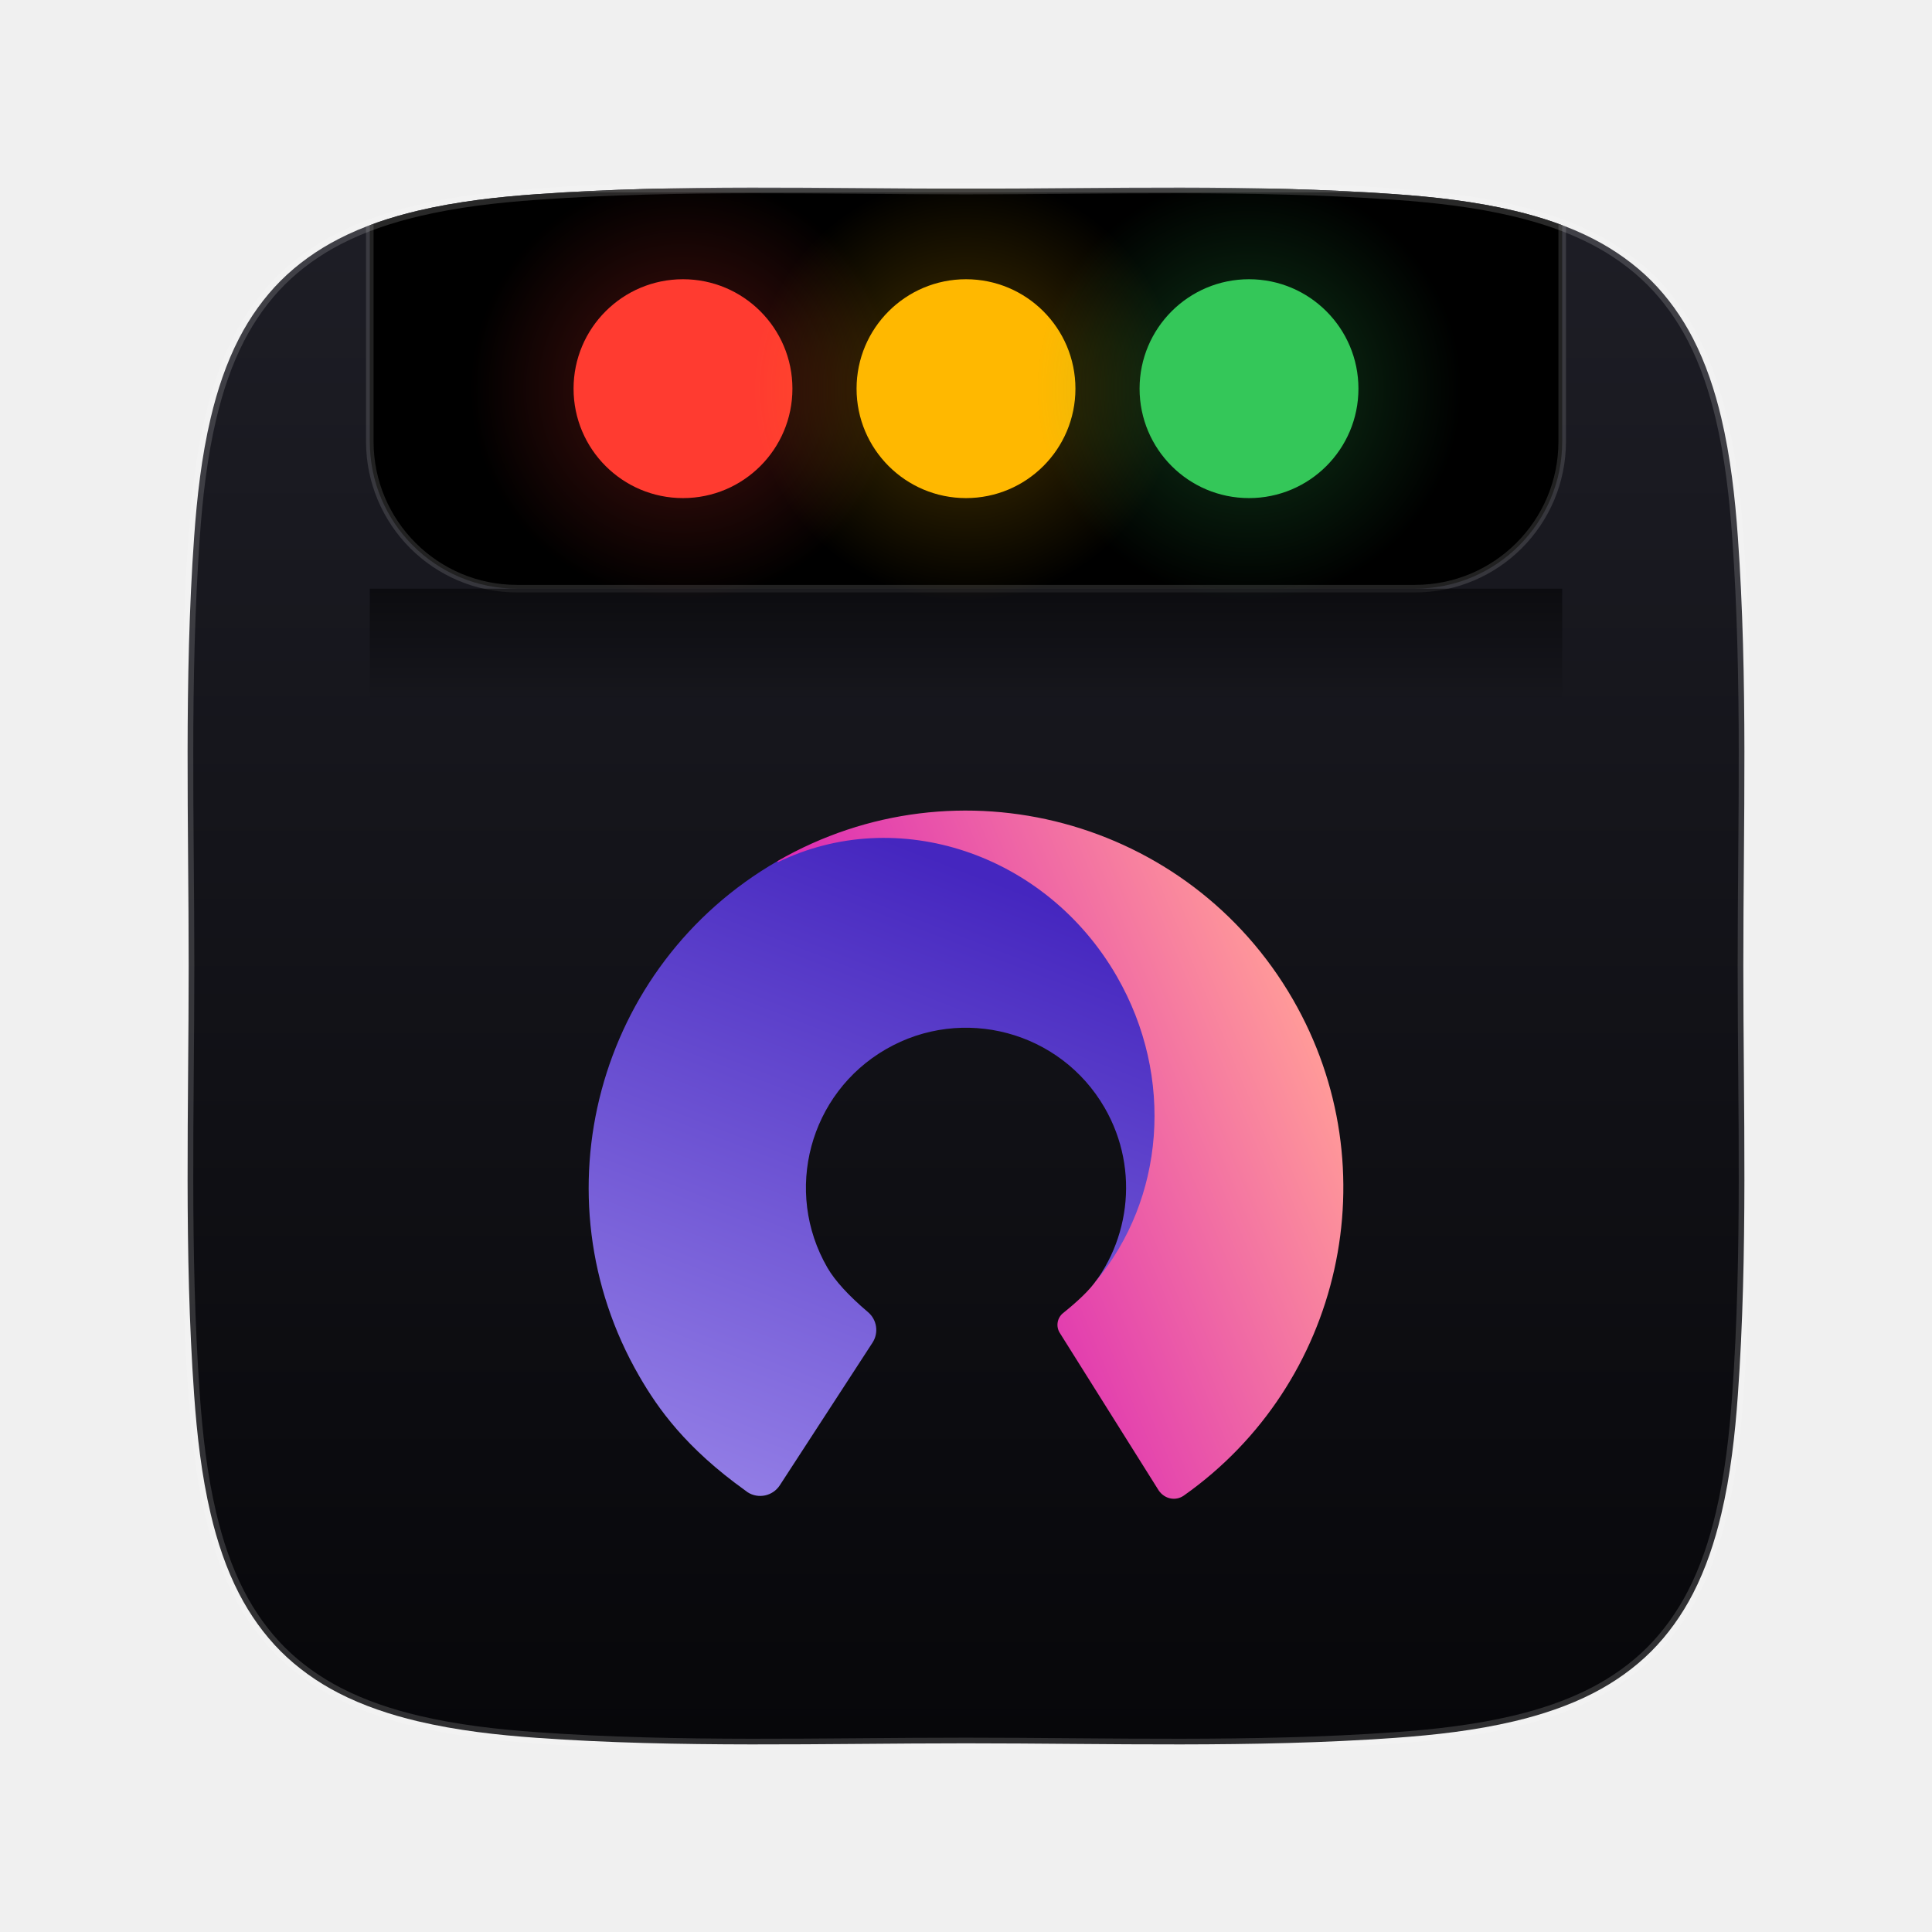
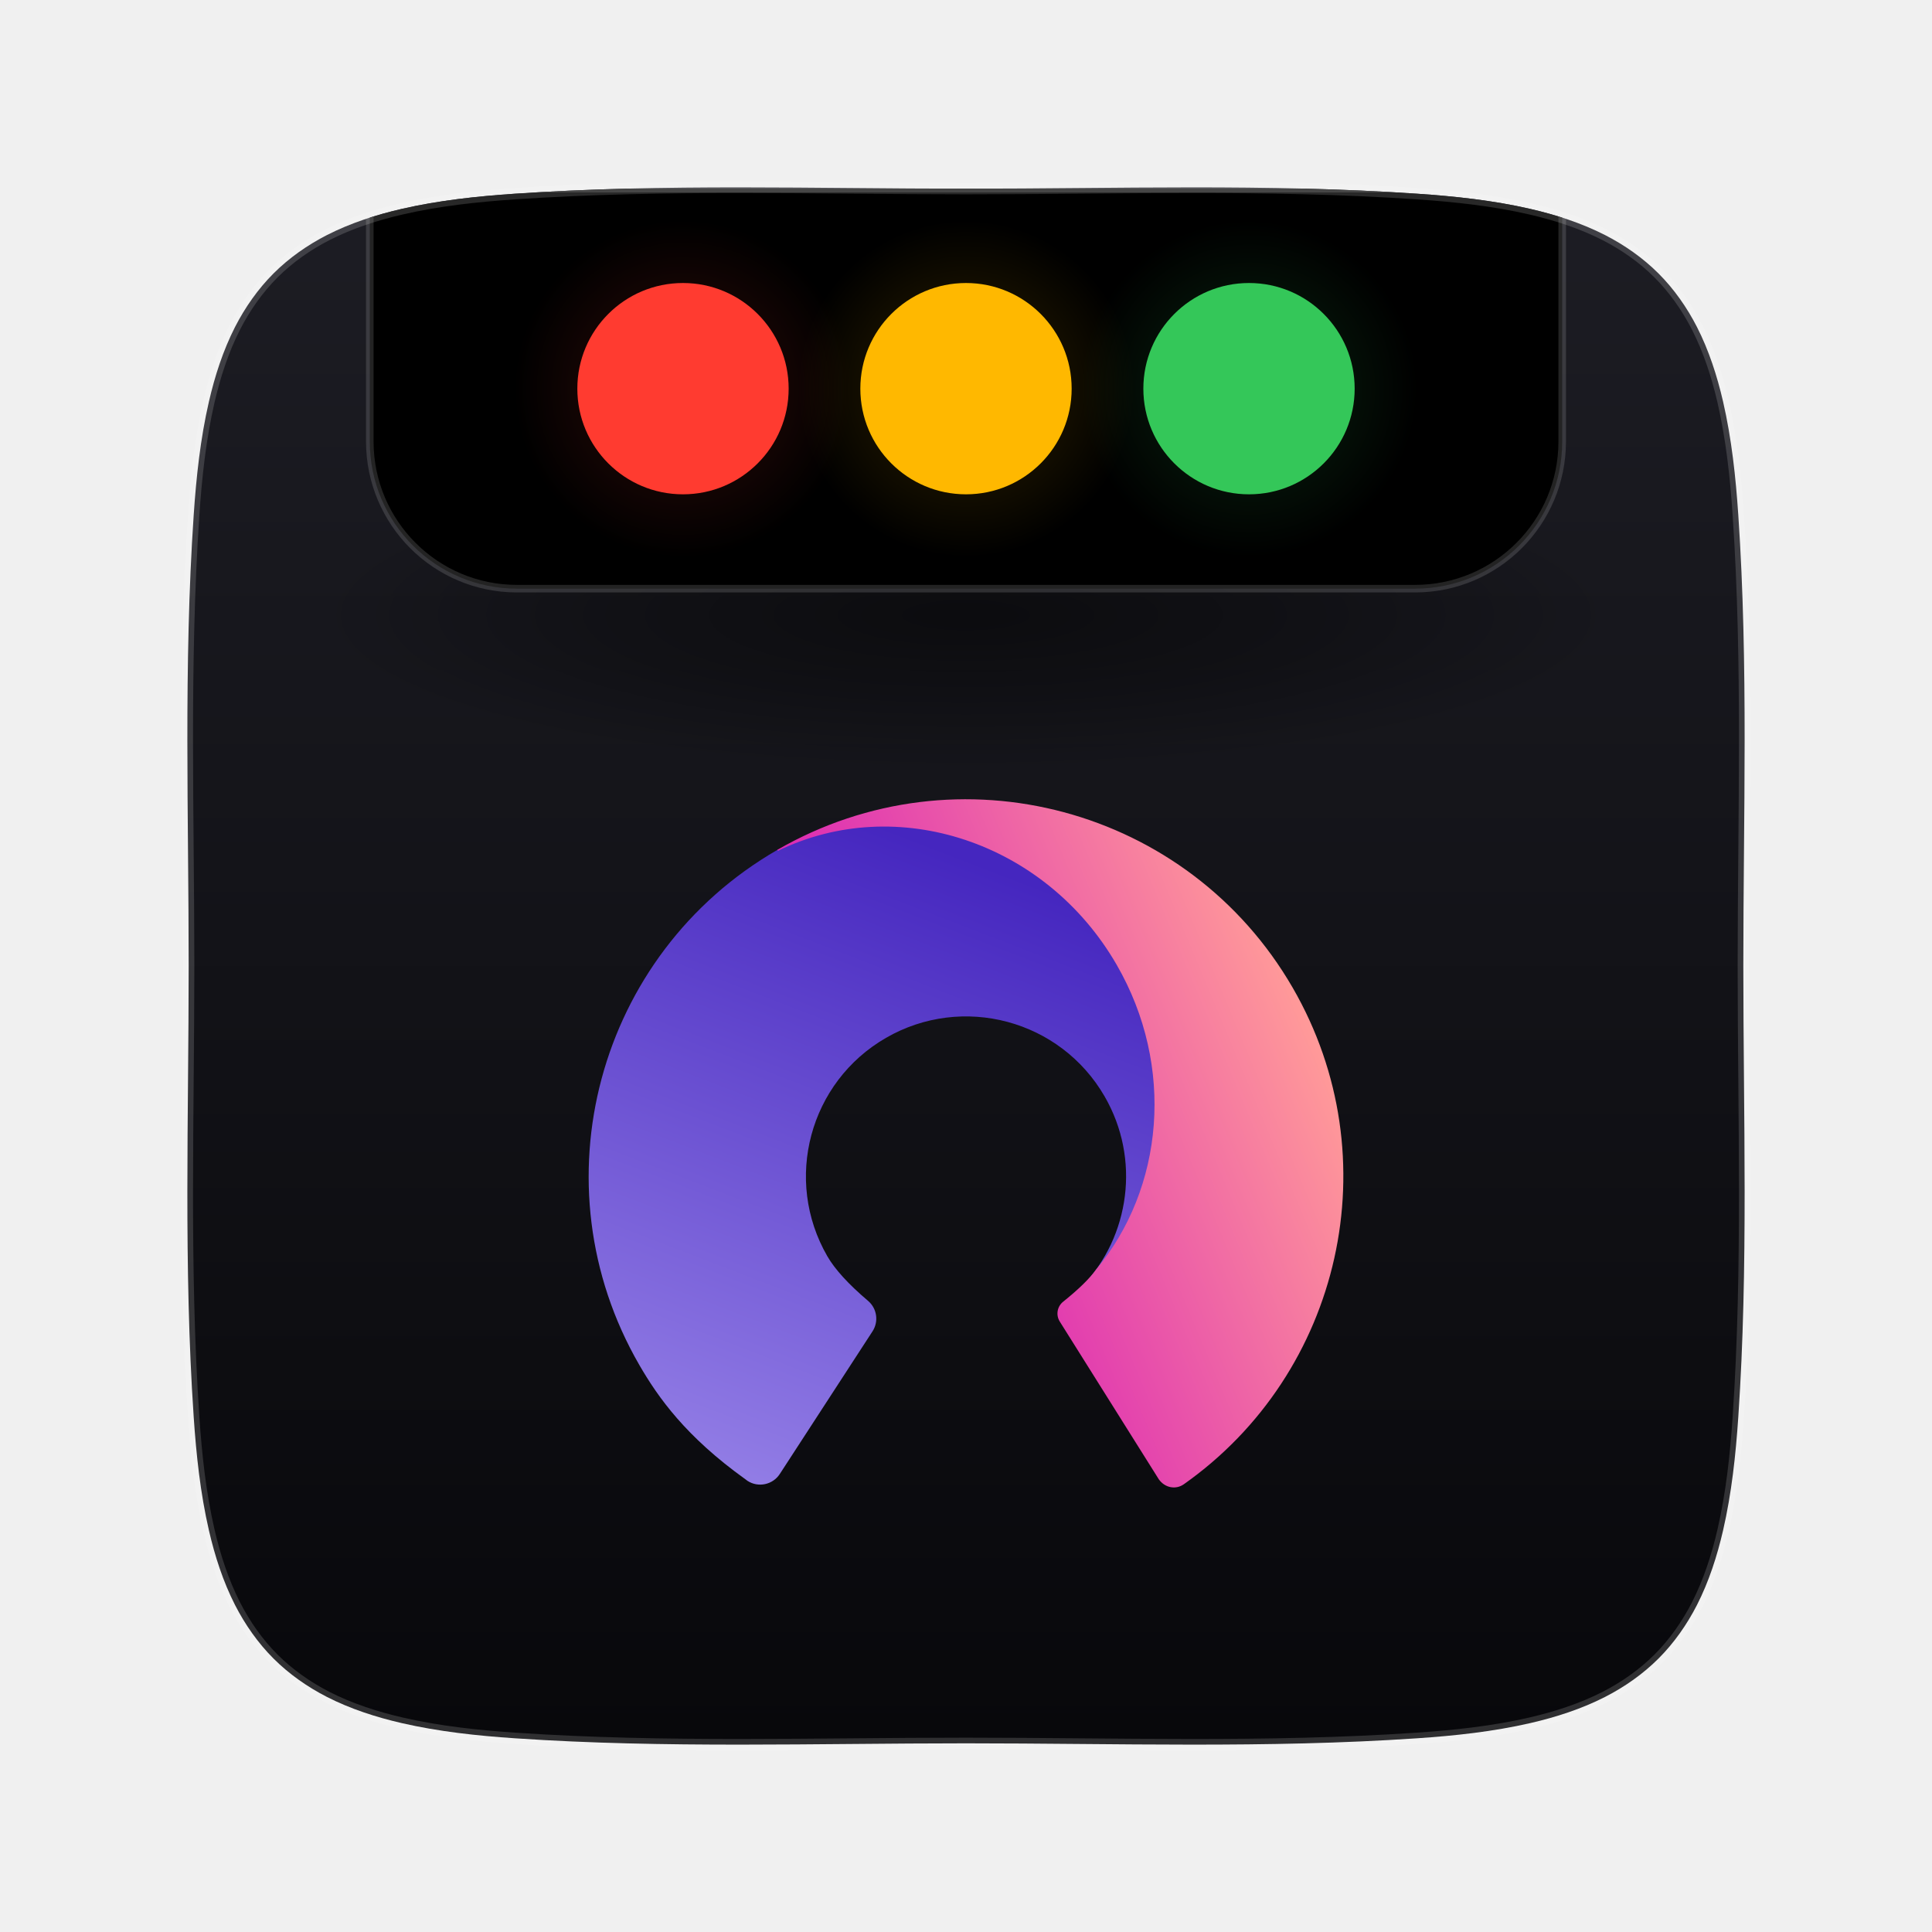
<svg xmlns="http://www.w3.org/2000/svg" width="1024" height="1024" viewBox="0 0 1024 1024" fill="none" role="img">
  <defs>
    <linearGradient id="plate" gradientUnits="userSpaceOnUse" x1="512" y1="100" x2="512" y2="924">
-       <stop offset="0" stop-color="#1E1E26" />
-       <stop offset="1" stop-color="#07070A" />
+       <stop offset="0" stop-color="#1D1D24" />
+       <stop offset="1" stop-color="#08080B" />
    </linearGradient>
    <linearGradient id="lg1" gradientUnits="userSpaceOnUse" x1="12.24" y1="65.96" x2="34" y2="9.52">
      <stop offset="0" stop-color="#937EE6" />
      <stop offset="1" stop-color="#4526BF" />
    </linearGradient>
    <linearGradient id="lg2" gradientUnits="userSpaceOnUse" x1="59.84" y1="12.92" x2="22.44" y2="28.56">
      <stop offset="0" stop-color="#FF9999" />
      <stop offset="1" stop-color="#D921B6" />
    </linearGradient>
    <radialGradient id="glow-red">
-       <stop offset="0" stop-color="#FF3B30" stop-opacity=".55" />
-       <stop offset=".45" stop-color="#FF3B30" stop-opacity=".16" />
+       <stop offset="0" stop-color="#FF3B30" stop-opacity=".42" />
+       <stop offset=".42" stop-color="#FF3B30" stop-opacity=".11" />
      <stop offset="1" stop-color="#FF3B30" stop-opacity="0" />
    </radialGradient>
    <radialGradient id="glow-amber">
-       <stop offset="0" stop-color="#FFB800" stop-opacity=".55" />
-       <stop offset=".45" stop-color="#FFB800" stop-opacity=".16" />
+       <stop offset="0" stop-color="#FFB800" stop-opacity=".42" />
+       <stop offset=".42" stop-color="#FFB800" stop-opacity=".11" />
      <stop offset="1" stop-color="#FFB800" stop-opacity="0" />
    </radialGradient>
    <radialGradient id="glow-green">
-       <stop offset="0" stop-color="#34C759" stop-opacity=".55" />
-       <stop offset=".45" stop-color="#34C759" stop-opacity=".16" />
+       <stop offset="0" stop-color="#34C759" stop-opacity=".42" />
+       <stop offset=".42" stop-color="#34C759" stop-opacity=".11" />
      <stop offset="1" stop-color="#34C759" stop-opacity="0" />
    </radialGradient>
-     <linearGradient id="notchShadow" gradientUnits="userSpaceOnUse" x1="512" y1="312" x2="512" y2="372">
+     <radialGradient id="notchShadow">
      <stop offset="0" stop-color="#000000" stop-opacity=".5" />
+       <stop offset=".55" stop-color="#000000" stop-opacity=".26" />
      <stop offset="1" stop-color="#000000" stop-opacity="0" />
-     </linearGradient>
+     </radialGradient>
    <clipPath id="plateClip">
-       <path d="M924 512C924 587.81 926.49 663.79 921.1 739.41C919.59 760.6 917.2 781.86 912.31 802.54C908.87 817.07 904.11 831.46 897.26 844.72C891.5 855.86 884.08 866.35 875.22 875.22C866.35 884.08 855.86 891.5 844.72 897.26C831.46 904.11 817.07 908.87 802.54 912.31C781.86 917.2 760.6 919.59 739.41 921.1C663.79 926.49 587.81 924 512 924C436.19 924 360.21 926.49 284.59 921.1C263.4 919.59 242.14 917.2 221.46 912.31C206.93 908.87 192.54 904.11 179.28 897.26C168.14 891.5 157.65 884.08 148.78 875.22C139.92 866.35 132.5 855.86 126.74 844.72C119.89 831.46 115.13 817.07 111.69 802.54C106.8 781.86 104.41 760.6 102.9 739.41C97.51 663.79 100 587.81 100 512C100 436.19 97.51 360.21 102.9 284.59C104.41 263.4 106.8 242.14 111.69 221.46C115.13 206.93 119.89 192.54 126.74 179.28C132.5 168.14 139.92 157.65 148.78 148.78C157.65 139.92 168.14 132.5 179.28 126.74C192.54 119.89 206.93 115.13 221.46 111.69C242.14 106.8 263.4 104.41 284.59 102.9C360.21 97.51 436.19 100 512 100C587.81 100 663.79 97.51 739.41 102.9C760.6 104.41 781.86 106.8 802.54 111.69C817.07 115.13 831.46 119.89 844.72 126.74C855.86 132.5 866.35 139.92 875.22 148.78C884.08 157.65 891.5 168.14 897.26 179.28C904.11 192.54 908.87 206.93 912.31 221.46C917.2 242.14 919.59 263.4 921.1 284.59C926.49 360.21 924 436.19 924 512Z" />
+       <path d="M924 512C924 591.66 926.73 671.48 921.34 750.95C919.98 771.14 917.81 791.4 913.27 811.12C910.13 824.74 905.77 838.25 899.42 850.7C894.12 861.06 887.28 870.82 879.05 879.05C870.82 887.28 861.06 894.12 850.7 899.42C838.25 905.77 824.74 910.13 811.12 913.27C791.4 917.81 771.14 919.98 750.95 921.34C671.48 926.73 591.66 924 512 924C432.35 924 352.52 926.73 273.05 921.34C252.86 919.98 232.6 917.81 212.88 913.27C199.26 910.13 185.75 905.77 173.3 899.42C162.94 894.12 153.18 887.28 144.95 879.05C136.72 870.82 129.88 861.06 124.58 850.7C118.23 838.25 113.87 824.74 110.73 811.12C106.19 791.4 104.02 771.14 102.66 750.95C97.27 671.48 100 591.66 100 512C100 432.35 97.27 352.52 102.66 273.05C104.02 252.86 106.19 232.6 110.73 212.88C113.87 199.26 118.23 185.75 124.58 173.3C129.88 162.94 136.72 153.18 144.95 144.95C153.18 136.72 162.94 129.88 173.3 124.58C185.75 118.23 199.26 113.87 212.88 110.73C232.6 106.19 252.86 104.02 273.05 102.66C352.52 97.27 432.34 100 512 100C591.65 100 671.48 97.27 750.95 102.66C771.14 104.02 791.4 106.19 811.12 110.73C824.74 113.87 838.25 118.23 850.7 124.58C861.06 129.88 870.82 136.72 879.05 144.95C887.28 153.18 894.12 162.94 899.42 173.3C905.77 185.75 910.13 199.26 913.27 212.88C917.81 232.6 919.98 252.86 921.34 273.05C926.73 352.52 924 432.34 924 512Z" />
    </clipPath>
  </defs>
-   <path d="M924 512C924 587.81 926.49 663.79 921.1 739.41C919.59 760.6 917.2 781.86 912.31 802.54C908.87 817.07 904.11 831.46 897.26 844.72C891.5 855.86 884.08 866.35 875.22 875.22C866.35 884.08 855.86 891.5 844.72 897.26C831.46 904.11 817.07 908.87 802.54 912.31C781.86 917.2 760.6 919.59 739.41 921.1C663.79 926.49 587.81 924 512 924C436.19 924 360.21 926.49 284.59 921.1C263.4 919.59 242.14 917.2 221.46 912.31C206.93 908.87 192.54 904.11 179.28 897.26C168.14 891.5 157.65 884.08 148.78 875.22C139.92 866.35 132.5 855.86 126.74 844.72C119.89 831.46 115.13 817.07 111.69 802.54C106.8 781.86 104.41 760.6 102.9 739.41C97.51 663.79 100 587.81 100 512C100 436.19 97.51 360.21 102.9 284.59C104.41 263.4 106.8 242.14 111.69 221.46C115.13 206.93 119.89 192.54 126.74 179.28C132.5 168.14 139.92 157.65 148.78 148.78C157.65 139.92 168.14 132.5 179.28 126.74C192.54 119.89 206.93 115.13 221.46 111.69C242.14 106.8 263.4 104.41 284.59 102.9C360.21 97.51 436.19 100 512 100C587.81 100 663.79 97.51 739.41 102.9C760.6 104.41 781.86 106.8 802.54 111.69C817.07 115.13 831.46 119.89 844.72 126.74C855.86 132.5 866.35 139.92 875.22 148.78C884.08 157.65 891.5 168.14 897.26 179.28C904.11 192.54 908.87 206.93 912.31 221.46C917.2 242.14 919.59 263.4 921.1 284.59C926.49 360.21 924 436.19 924 512Z" fill="url(#plate)" />
+   <path d="M924 512C924 591.66 926.73 671.48 921.34 750.95C919.98 771.14 917.81 791.4 913.27 811.12C910.13 824.74 905.77 838.25 899.42 850.7C894.12 861.06 887.28 870.82 879.05 879.05C870.82 887.28 861.06 894.12 850.7 899.42C838.25 905.77 824.74 910.13 811.12 913.27C791.4 917.81 771.14 919.98 750.95 921.34C671.48 926.73 591.66 924 512 924C432.35 924 352.52 926.73 273.05 921.34C252.86 919.98 232.6 917.81 212.88 913.27C199.26 910.13 185.75 905.77 173.3 899.42C162.94 894.12 153.18 887.28 144.95 879.05C136.72 870.82 129.88 861.06 124.58 850.7C118.23 838.25 113.87 824.74 110.73 811.12C106.19 791.4 104.02 771.14 102.66 750.95C97.27 671.48 100 591.66 100 512C100 432.35 97.27 352.52 102.66 273.05C104.02 252.86 106.19 232.6 110.73 212.88C113.87 199.26 118.23 185.75 124.58 173.3C129.88 162.94 136.72 153.18 144.95 144.95C153.18 136.72 162.94 129.88 173.3 124.58C185.75 118.23 199.26 113.87 212.88 110.73C232.6 106.19 252.86 104.02 273.05 102.66C352.52 97.27 432.34 100 512 100C591.65 100 671.48 97.27 750.95 102.66C771.14 104.02 791.4 106.19 811.12 110.73C824.74 113.87 838.25 118.23 850.7 124.58C861.06 129.88 870.82 136.72 879.05 144.95C887.28 153.18 894.12 162.94 899.42 173.3C905.77 185.75 910.13 199.26 913.27 212.88C917.81 232.6 919.98 252.86 921.34 273.05C926.73 352.52 924 432.34 924 512Z" fill="url(#plate)" />
  <g clip-path="url(#plateClip)">
+     <ellipse cx="512" cy="326" rx="346" ry="82" fill="url(#notchShadow)" />
    <path d="M196 100H828V234C828 277.08 793.08 312 750 312H274C230.92 312 196 277.08 196 234Z" fill="#000000" />
-     <path d="M196 100H828V234C828 277.08 793.08 312 750 312H274C230.92 312 196 277.08 196 234Z" fill="none" stroke="#FFFFFF" stroke-opacity=".13" stroke-width="4" />
-     <path d="M196 312H828V372H196Z" fill="url(#notchShadow)" />
-     <circle cx="362" cy="206" r="113.1" fill="url(#glow-red)" />
-     <circle cx="362" cy="206" r="58" fill="#FF3B30" />
-     <circle cx="512" cy="206" r="113.1" fill="url(#glow-amber)" />
-     <circle cx="512" cy="206" r="58" fill="#FFB800" />
-     <circle cx="662" cy="206" r="113.1" fill="url(#glow-green)" />
-     <circle cx="662" cy="206" r="58" fill="#34C759" />
-     <g transform="translate(312 404.62) scale(5.882363)">
+     <path d="M196 100H828V234C828 277.08 793.08 312 750 312H274C230.92 312 196 277.08 196 234Z" fill="none" stroke="#FFFFFF" stroke-opacity=".14" stroke-width="4" />
+     <circle cx="362" cy="206" r="89.6" fill="url(#glow-red)" />
+     <circle cx="362" cy="206" r="56" fill="#FF3B30" />
+     <circle cx="512" cy="206" r="89.6" fill="url(#glow-amber)" />
+     <circle cx="512" cy="206" r="56" fill="#FFB800" />
+     <circle cx="662" cy="206" r="89.6" fill="url(#glow-green)" />
+     <circle cx="662" cy="206" r="56" fill="#34C759" />
+     <g transform="translate(312 398.62) scale(5.882363)">
      <path d="M23.16 6.126L39.251 7.466C43.209 10.12 45.463 11.633 46.013 12.004L46.054 12.033C46.087 12.054 46.108 12.07 46.126 12.08L46.141 12.092L46.149 12.099L46.176 12.112C46.388 12.24 47.79 13.077 49.207 13.925L49.45 14.072L49.691 14.216C51.015 15.009 52.24 15.742 52.375 15.822L52.388 15.831C52.388 15.831 56.048 17.844 57.344 21.375C58.147 23.564 56.633 29.754 55.371 34.482L55.249 34.936C54.523 37.623 53.912 39.759 53.911 40.269C53.912 40.908 53.652 42.881 53.283 44.849L53.231 45.13C52.791 47.422 52.218 49.624 51.751 49.627C50.865 49.629 48.482 49.629 47.879 49.629L45.346 49.63L44.483 48.135C48.756 43.624 49.756 36.678 46.49 31.025C42.507 24.131 33.688 21.77 26.79 25.75C19.891 29.73 17.528 38.542 21.511 45.435C22.191 46.612 23.413 47.949 25.176 49.447C25.98 50.131 26.153 51.305 25.577 52.192L17.222 65.046C16.589 66.018 15.286 66.297 14.313 65.665C14.241 65.618 14.171 65.565 14.106 65.51C8.762 61.679 6.263 58.162 4.56 55.214C-4.827 38.968 0.744 18.192 17.003 8.813Z" fill="url(#lg1)" />
      <path d="M63.441 21.24C72.304 36.58 67.832 55.965 53.62 65.975C52.906 66.476 51.925 66.306 51.373 65.525L42.449 51.312C42.081 50.724 42.212 49.957 42.751 49.525C44.148 48.404 45.133 47.443 45.712 46.636C51.812 39.328 52.871 28.329 47.574 19.161C41.164 8.067 27.772 3.682 17.055 8.898L17.003 8.807C33.265 -0.574 54.054 4.994 63.441 21.24Z" fill="url(#lg2)" />
    </g>
  </g>
-   <path d="M924 512C924 587.81 926.49 663.79 921.1 739.41C919.59 760.6 917.2 781.86 912.31 802.54C908.87 817.07 904.11 831.46 897.26 844.72C891.5 855.86 884.08 866.35 875.22 875.22C866.35 884.08 855.86 891.5 844.72 897.26C831.46 904.11 817.07 908.87 802.54 912.31C781.86 917.2 760.6 919.59 739.41 921.1C663.79 926.49 587.81 924 512 924C436.19 924 360.21 926.49 284.59 921.1C263.4 919.59 242.14 917.2 221.46 912.31C206.93 908.87 192.54 904.11 179.28 897.26C168.14 891.5 157.65 884.08 148.78 875.22C139.92 866.35 132.5 855.86 126.74 844.72C119.89 831.46 115.13 817.07 111.69 802.54C106.8 781.86 104.41 760.6 102.9 739.41C97.51 663.79 100 587.81 100 512C100 436.19 97.51 360.21 102.9 284.59C104.41 263.4 106.8 242.14 111.69 221.46C115.13 206.93 119.89 192.54 126.74 179.28C132.5 168.14 139.92 157.65 148.78 148.78C157.65 139.92 168.14 132.5 179.28 126.74C192.54 119.89 206.93 115.13 221.46 111.69C242.14 106.8 263.4 104.41 284.59 102.9C360.21 97.51 436.19 100 512 100C587.81 100 663.79 97.51 739.41 102.9C760.6 104.41 781.86 106.8 802.54 111.69C817.07 115.13 831.46 119.89 844.72 126.74C855.86 132.5 866.35 139.92 875.22 148.78C884.08 157.65 891.5 168.14 897.26 179.28C904.11 192.54 908.87 206.93 912.31 221.46C917.2 242.14 919.59 263.4 921.1 284.59C926.49 360.21 924 436.19 924 512Z" fill="none" stroke="#FFFFFF" stroke-opacity=".16" stroke-width="6" />
+   <path d="M924 512C924 591.66 926.73 671.48 921.34 750.95C919.98 771.14 917.81 791.4 913.27 811.12C910.13 824.74 905.77 838.25 899.42 850.7C894.12 861.06 887.28 870.82 879.05 879.05C870.82 887.28 861.06 894.12 850.7 899.42C838.25 905.77 824.74 910.13 811.12 913.27C791.4 917.81 771.14 919.98 750.95 921.34C671.48 926.73 591.66 924 512 924C432.35 924 352.52 926.73 273.05 921.34C252.86 919.98 232.6 917.81 212.88 913.27C199.26 910.13 185.75 905.77 173.3 899.42C162.94 894.12 153.18 887.28 144.95 879.05C136.72 870.82 129.88 861.06 124.58 850.7C118.23 838.25 113.87 824.74 110.73 811.12C106.19 791.4 104.02 771.14 102.66 750.95C97.27 671.48 100 591.66 100 512C100 432.35 97.27 352.52 102.66 273.05C104.02 252.86 106.19 232.6 110.73 212.88C113.87 199.26 118.23 185.75 124.58 173.3C129.88 162.94 136.72 153.18 144.95 144.95C153.18 136.72 162.94 129.88 173.3 124.58C185.75 118.23 199.26 113.87 212.88 110.73C232.6 106.19 252.86 104.02 273.05 102.66C352.52 97.27 432.34 100 512 100C591.65 100 671.48 97.27 750.95 102.66C771.14 104.02 791.4 106.19 811.12 110.73C824.74 113.87 838.25 118.23 850.7 124.58C861.06 129.88 870.82 136.72 879.05 144.95C887.28 153.18 894.12 162.94 899.42 173.3C905.77 185.75 910.13 199.26 913.27 212.88C917.81 232.6 919.98 252.86 921.34 273.05C926.73 352.52 924 432.34 924 512Z" fill="none" stroke="#FFFFFF" stroke-opacity=".16" stroke-width="6" />
</svg>
